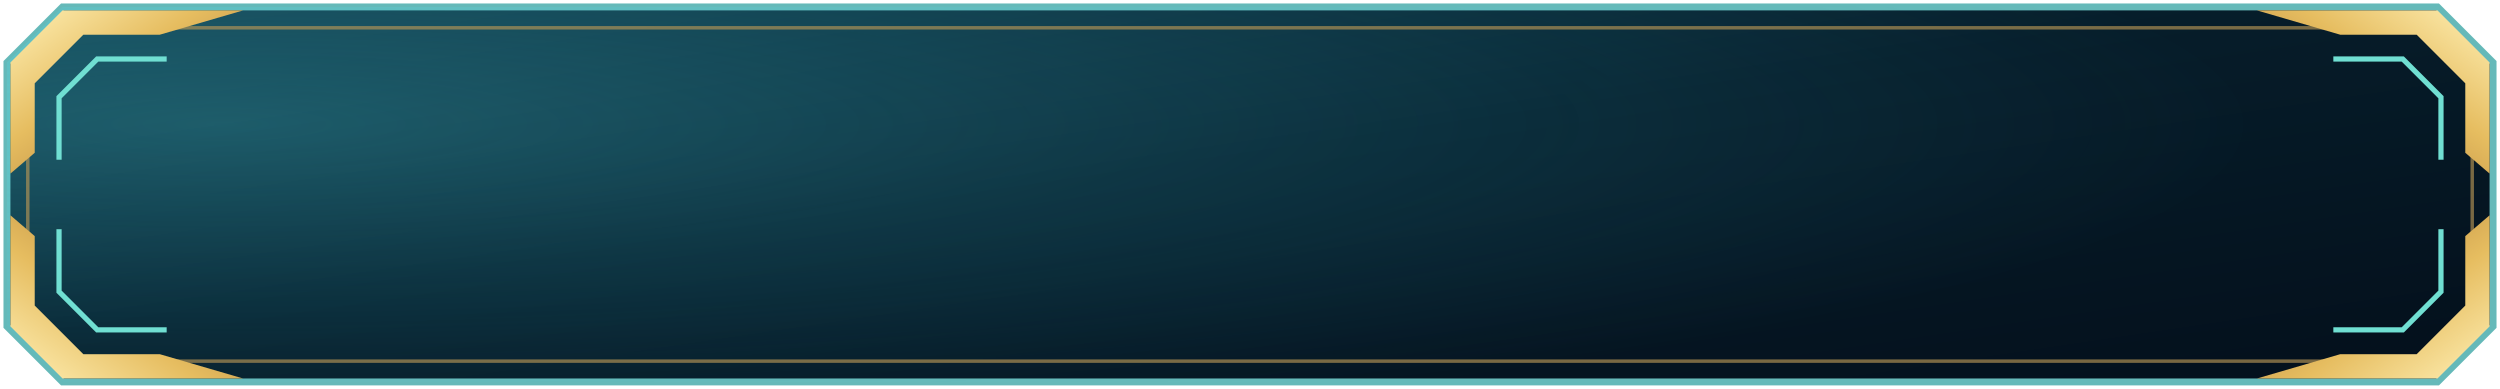
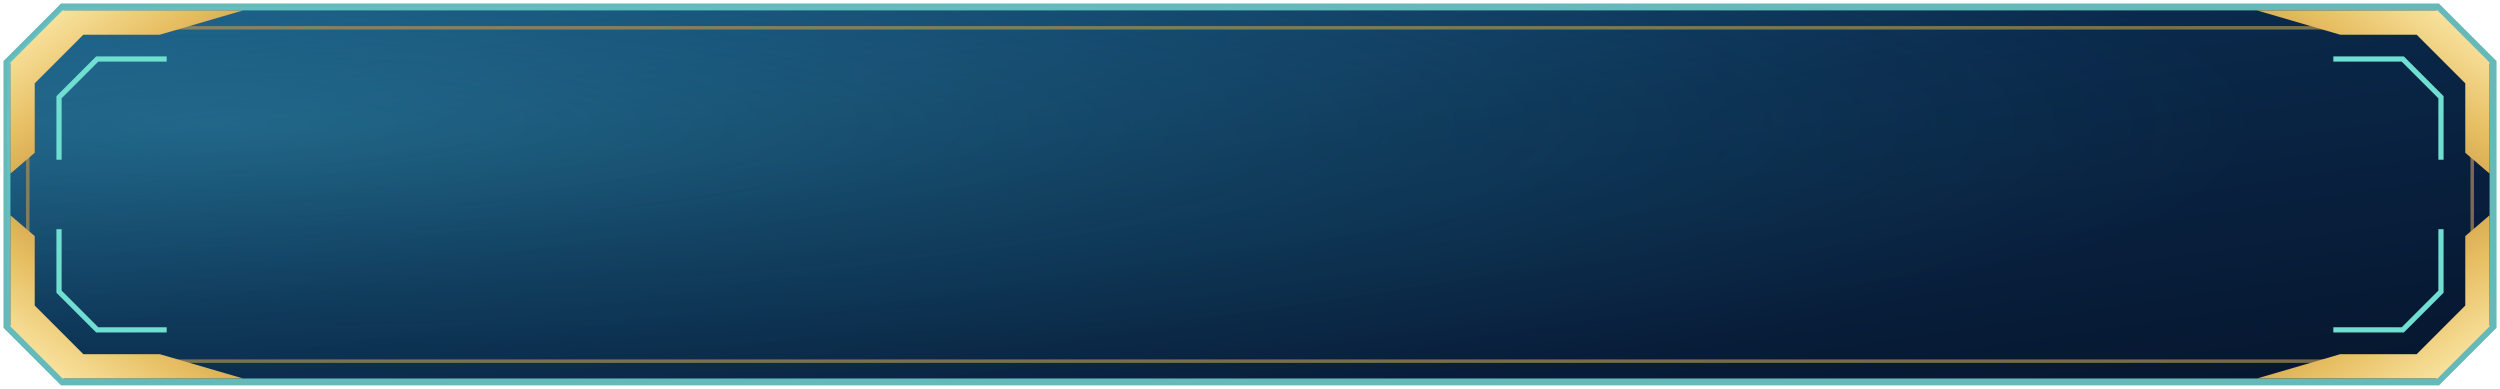
<svg xmlns="http://www.w3.org/2000/svg" width="720" height="112" viewBox="0 0 720 112">
  <defs>
    <linearGradient id="ink" x2="1" y2="1">
-       <stop stop-color="#103b4a" />
-       <stop offset=".45" stop-color="#061d2a" />
-       <stop offset="1" stop-color="#040f1b" />
+       <stop stop-color="#164c78" />
+       <stop offset=".45" stop-color="#0a294b" />
+       <stop offset="1" stop-color="#06152d" />
    </linearGradient>
    <linearGradient id="gold" x2="1" y2="1">
      <stop stop-color="#fff0b5" />
      <stop offset=".4" stop-color="#e6bd60" />
      <stop offset="1" stop-color="#9f692d" />
    </linearGradient>
    <linearGradient id="teal" x2="0" y2="1">
      <stop stop-color="#2ad8ce" />
      <stop offset="1" stop-color="#075b75" />
    </linearGradient>
    <linearGradient id="leaf" x2="1" y2="1">
      <stop stop-color="#a9f7ad" />
      <stop offset=".4" stop-color="#31ad85" />
      <stop offset="1" stop-color="#0b424b" />
    </linearGradient>
    <radialGradient id="glow">
      <stop stop-color="#54e8f5" stop-opacity=".25" />
      <stop offset="1" stop-color="#36cde8" stop-opacity="0" />
    </radialGradient>
    <radialGradient id="orb" cx=".35" cy=".3">
      <stop stop-color="#fffde3" />
      <stop offset=".35" stop-color="#ffdb72" />
      <stop offset=".8" stop-color="#b67a21" />
      <stop offset="1" stop-color="#774013" />
    </radialGradient>
  </defs>
  <defs>
    <clipPath id="hud-cutout">
      <path d="M18 2H702L718 18V94L702 110H18L2 94V18Z" />
    </clipPath>
  </defs>
  <path d="M18 2H702L718 18V94L702 110H18L2 94V18Z" fill="url(#ink)" stroke="#65b9b9" stroke-width="2" />
  <ellipse cx="70" cy="35.84" rx="576" ry="89.6" fill="url(#glow)" clip-path="url(#hud-cutout)" />
  <path d="M24 8H696L712 24V88L696 104H24L8 88V24Z" fill="none" stroke="#b79655" stroke-opacity=".65" />
  <g transform="translate(0 0) scale(1 1)">
    <path d="M3 50V18L18 3H70L46 10H24L10 24V44Z" fill="url(#gold)" />
    <path d="M17 46V28L28 17H48" fill="none" stroke="#70dfd2" stroke-width="1.5" />
  </g>
  <g transform="translate(720 0) scale(-1 1)">
    <path d="M3 50V18L18 3H70L46 10H24L10 24V44Z" fill="url(#gold)" />
    <path d="M17 46V28L28 17H48" fill="none" stroke="#70dfd2" stroke-width="1.5" />
  </g>
  <g transform="translate(0 112) scale(1 -1)">
    <path d="M3 50V18L18 3H70L46 10H24L10 24V44Z" fill="url(#gold)" />
    <path d="M17 46V28L28 17H48" fill="none" stroke="#70dfd2" stroke-width="1.5" />
  </g>
  <g transform="translate(720 112) scale(-1 -1)">
    <path d="M3 50V18L18 3H70L46 10H24L10 24V44Z" fill="url(#gold)" />
    <path d="M17 46V28L28 17H48" fill="none" stroke="#70dfd2" stroke-width="1.5" />
  </g>
</svg>
